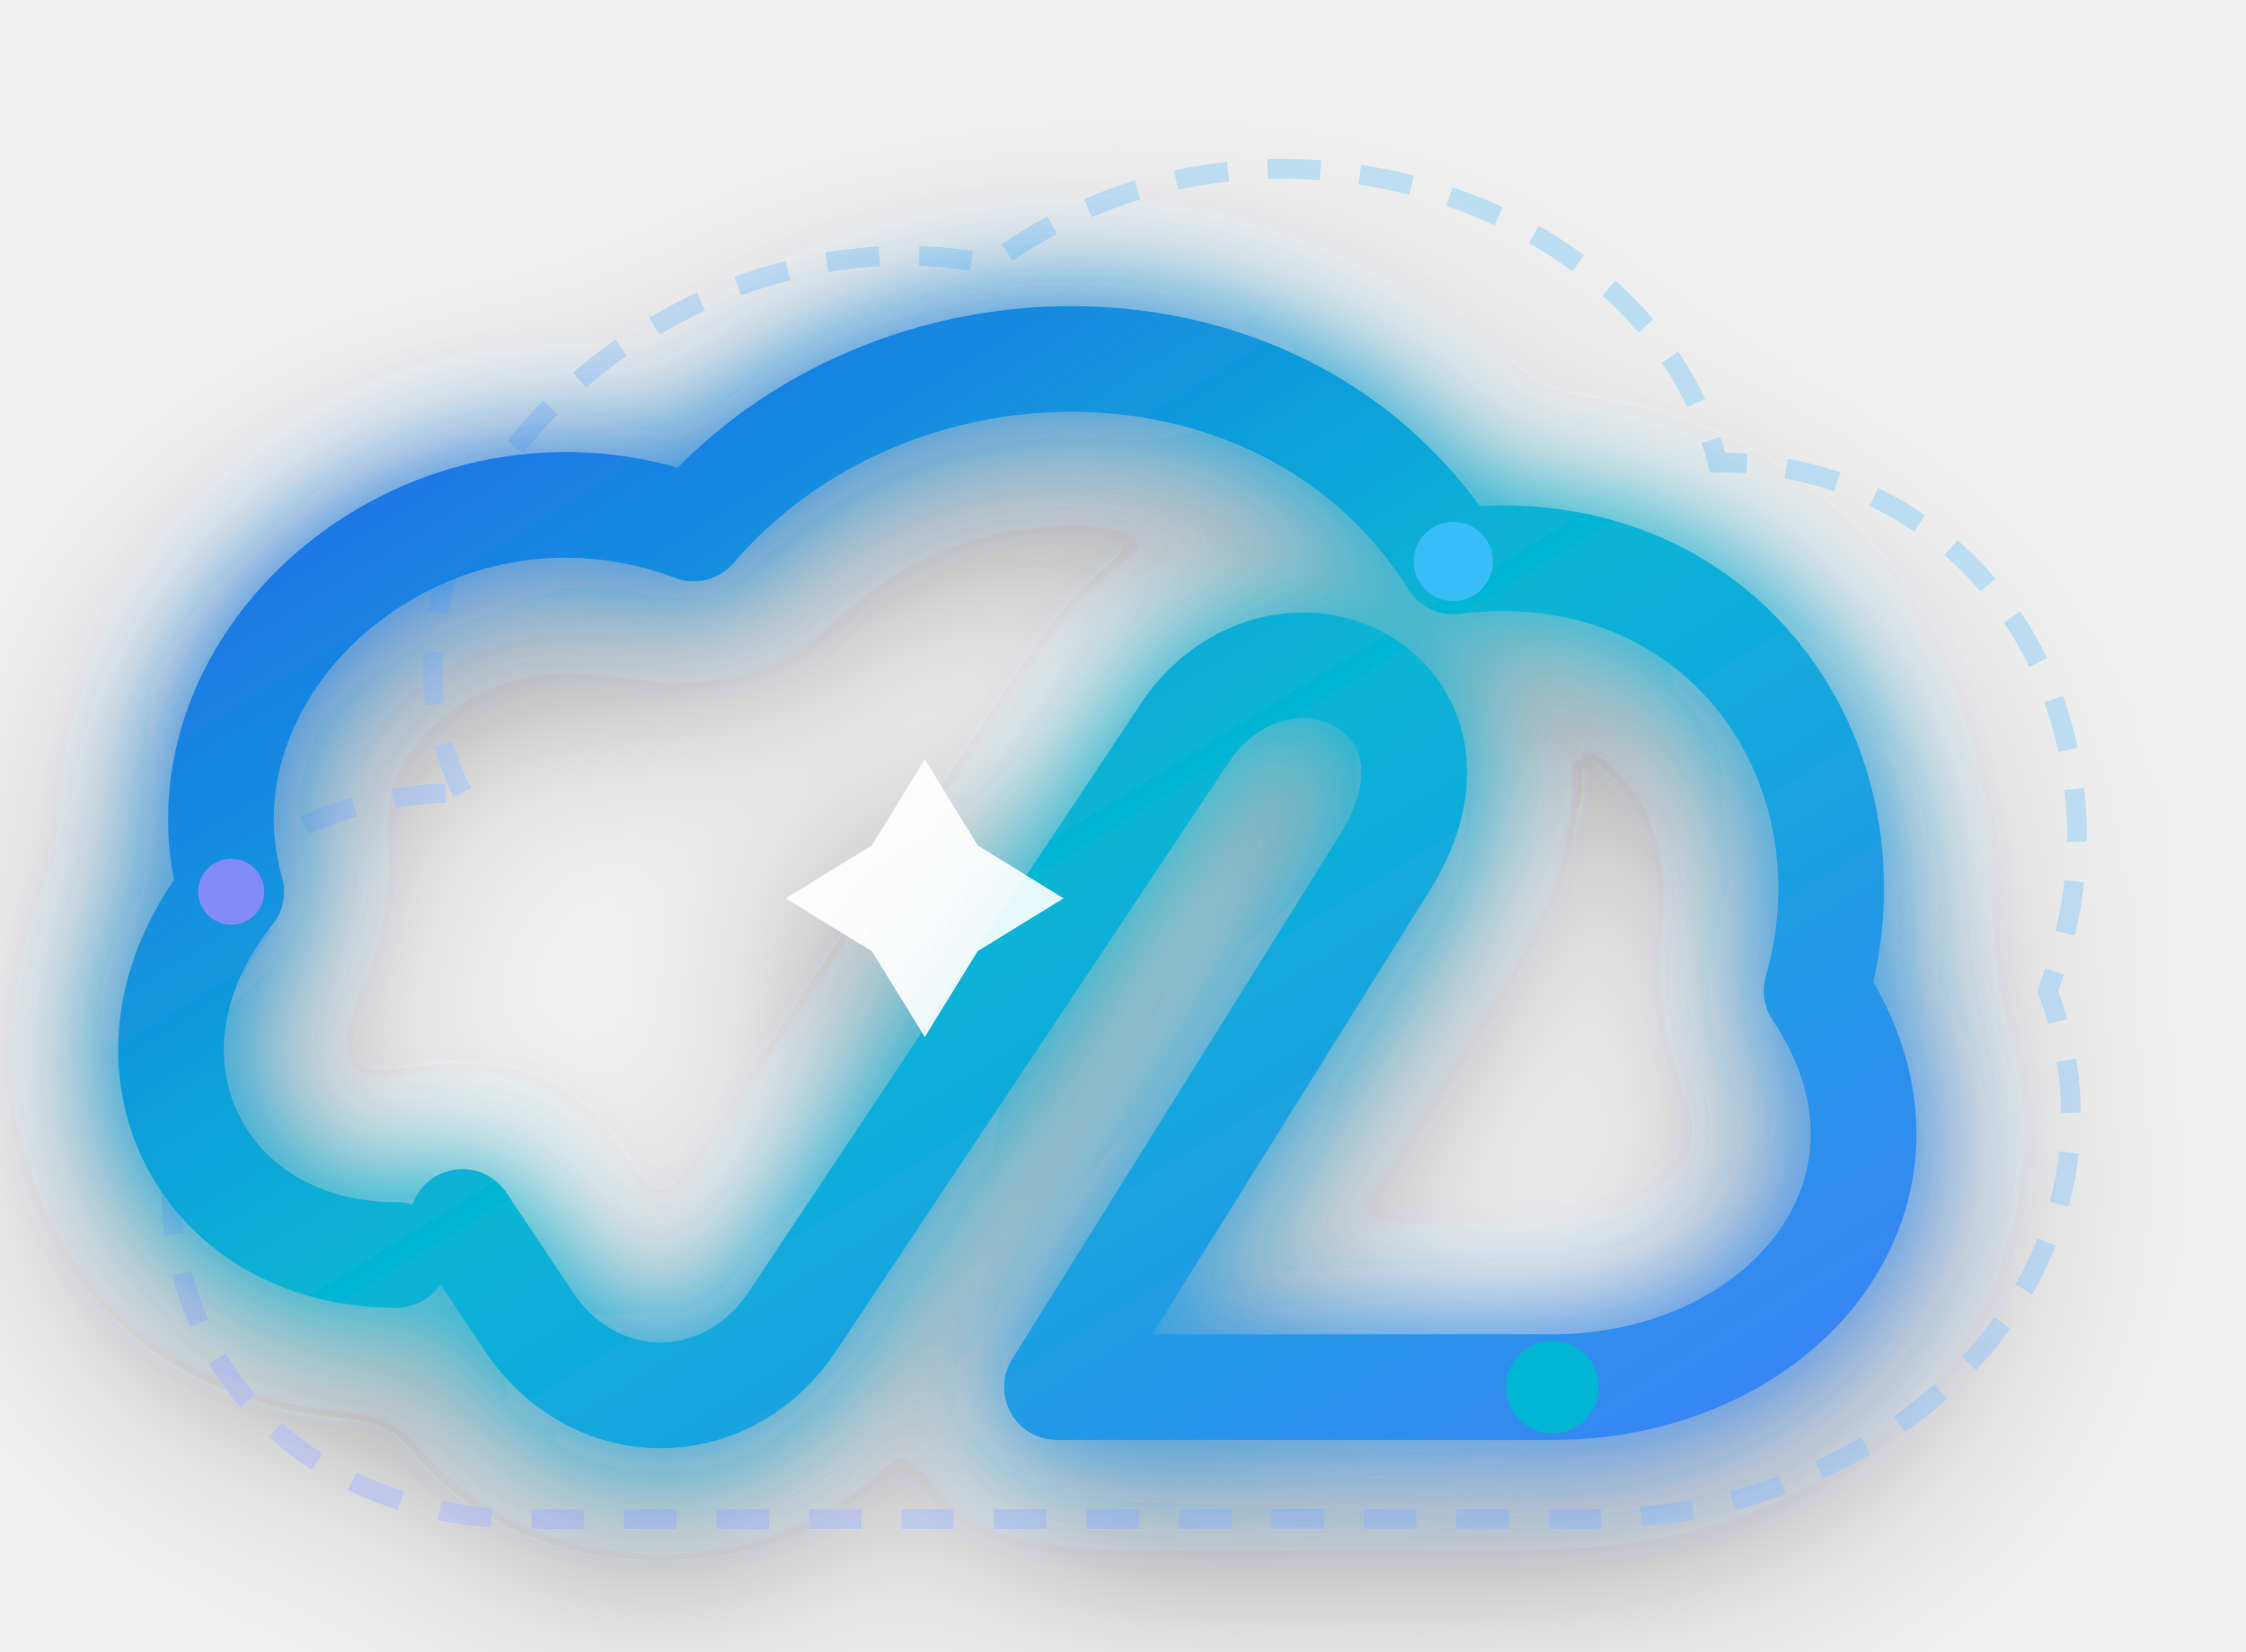
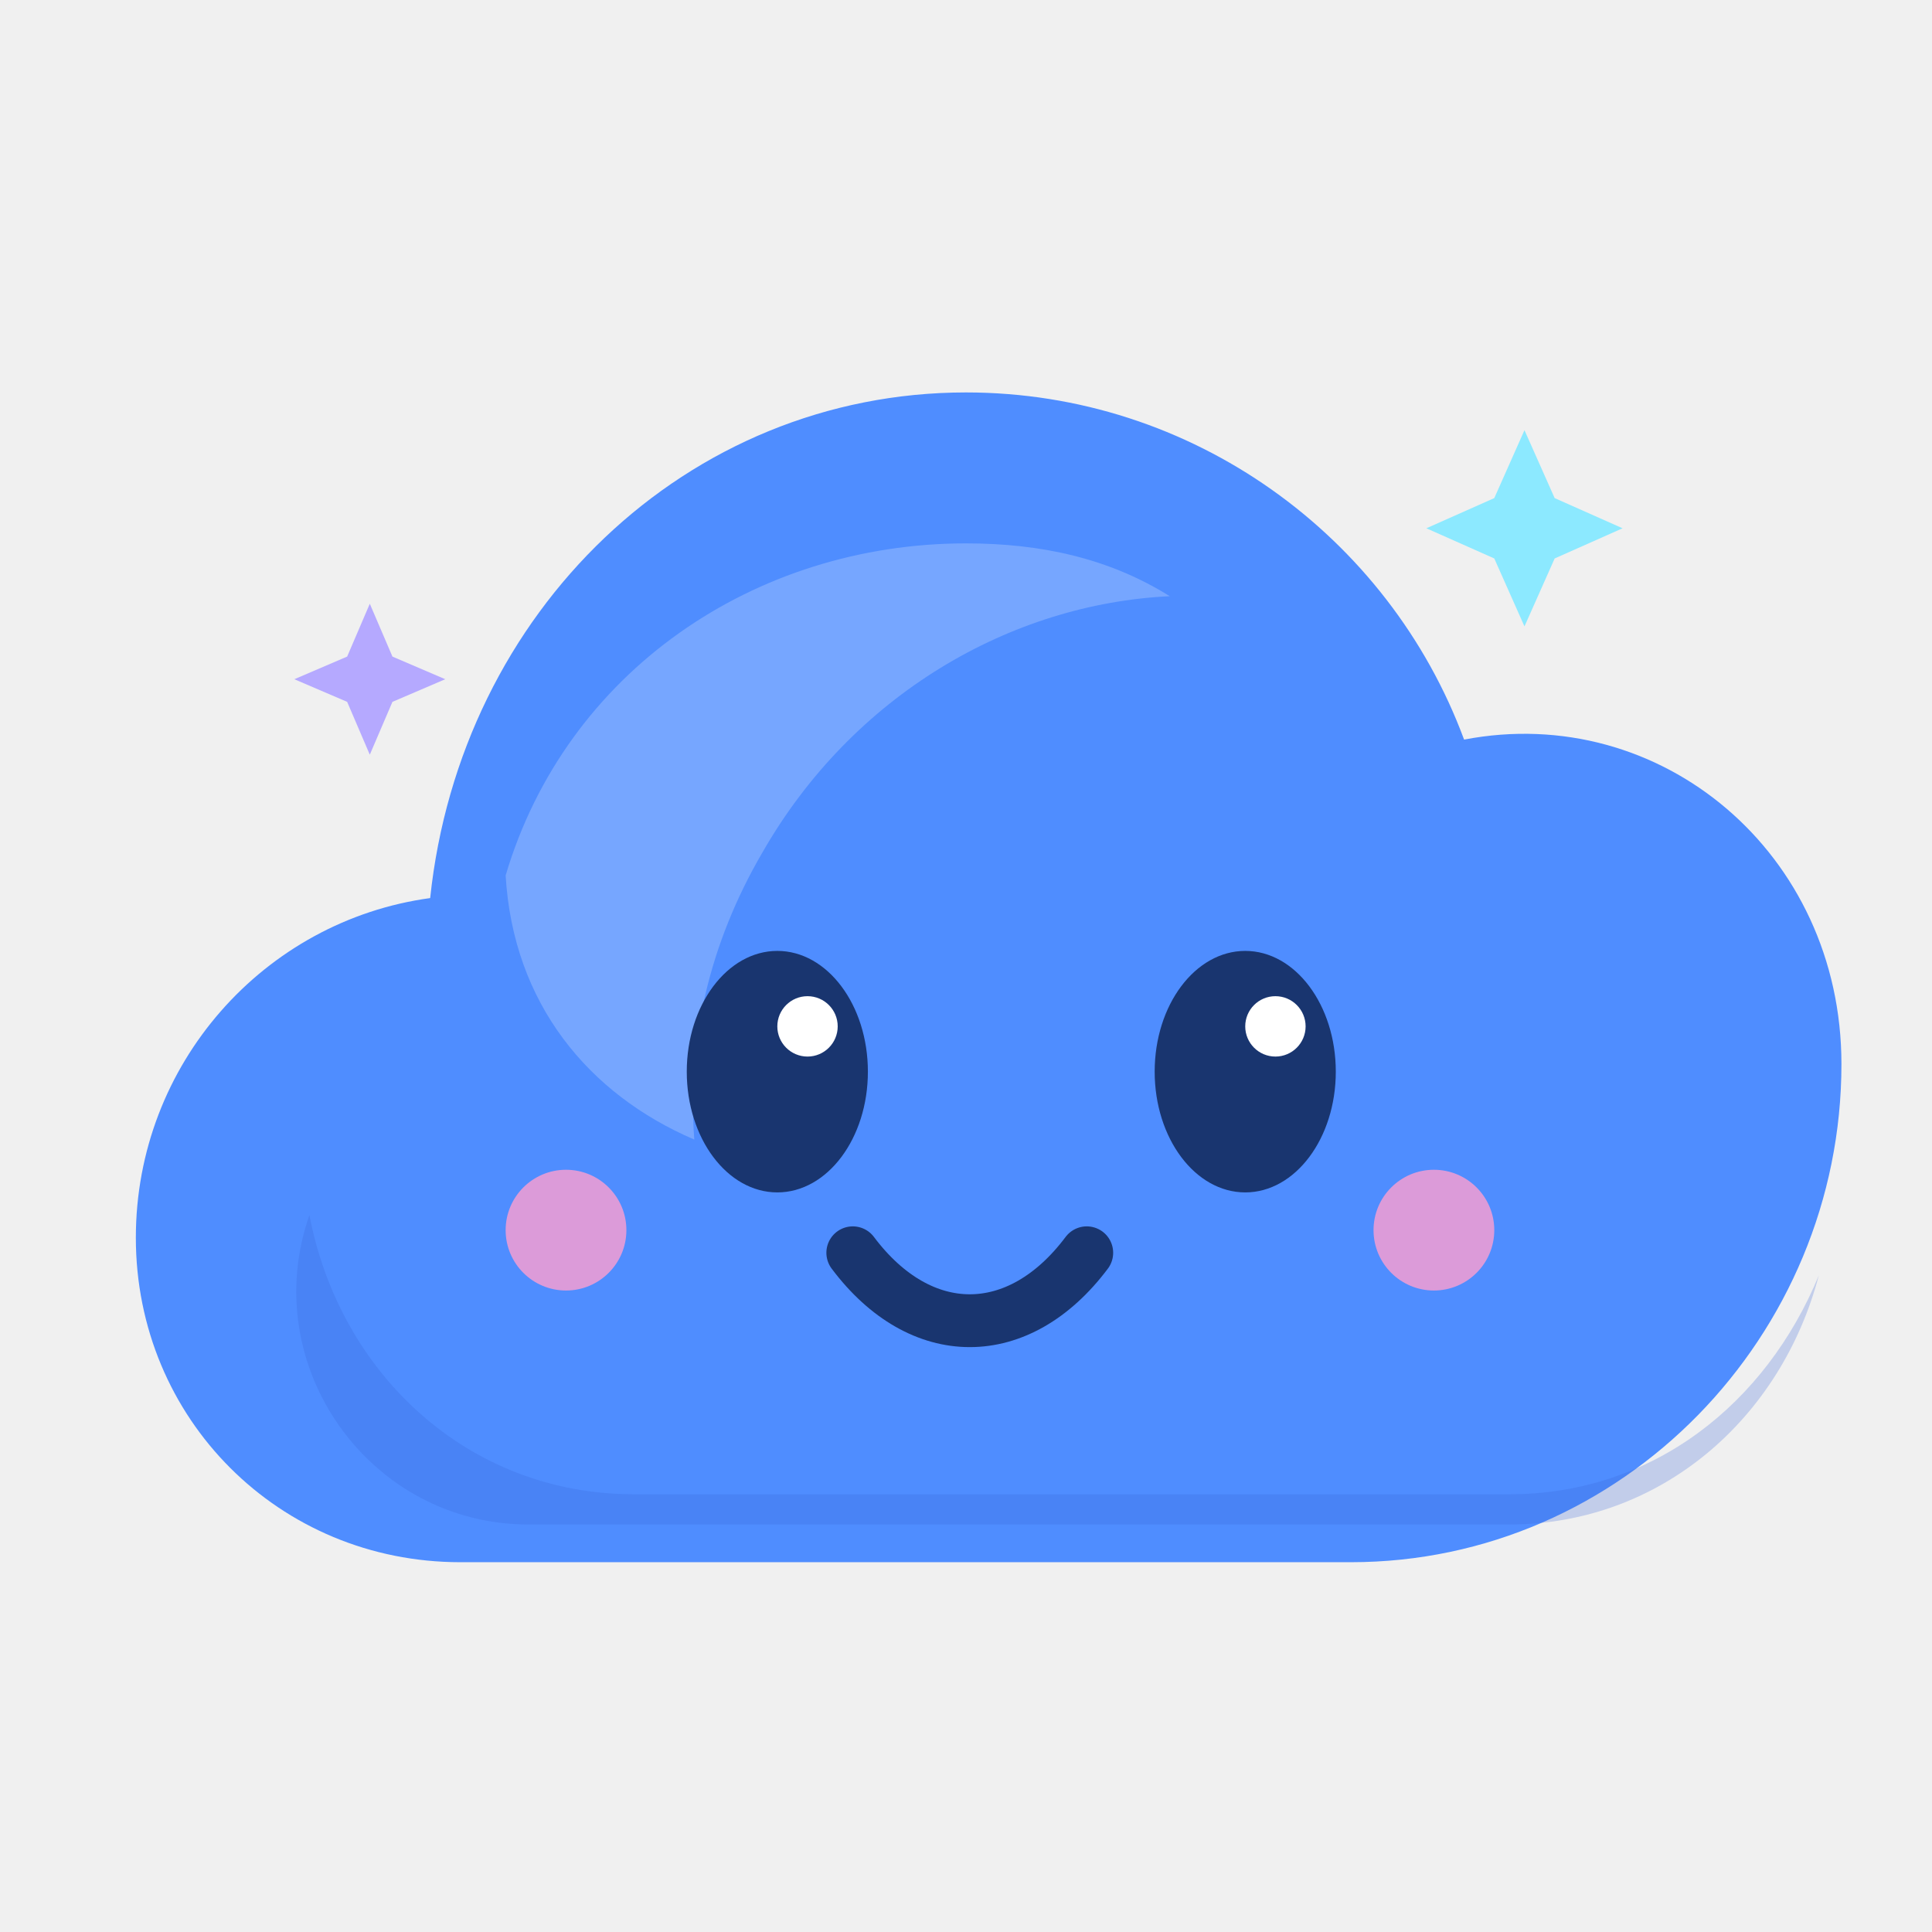
- <svg xmlns="http://www.w3.org/2000/svg" viewBox="260 80 340 250" fill="none">
-   <defs>
-     <linearGradient id="cloud-grad-1" x1="0%" y1="0%" x2="100%" y2="100%">
-       <stop offset="0%" stop-color="#2563eb" />
-       <stop offset="50%" stop-color="#06b6d4" />
-       <stop offset="100%" stop-color="#3b82f6" />
-     </linearGradient>
-     <linearGradient id="cloud-grad-2" x1="100%" y1="0%" x2="0%" y2="100%">
-       <stop offset="0%" stop-color="#38bdf8" />
-       <stop offset="100%" stop-color="#818cf8" />
-     </linearGradient>
-     <filter id="glow" x="-20%" y="-20%" width="140%" height="140%">
-       <feGaussianBlur stdDeviation="8" result="blur" />
-       <feComposite in="SourceGraphic" in2="blur" operator="over" />
-     </filter>
-     <filter id="shadow" x="-10%" y="-10%" width="120%" height="120%">
-       <feDropShadow dx="0" dy="10" stdDeviation="15" flood-color="#000" flood-opacity=".5" />
-     </filter>
-   </defs>
-   <g transform="translate(0 -20)" filter="url(#shadow)">
-     <path d="M330 220C310 180 360 130 410 140c40-30 100-10 110 30 40 0 65 40 50 80 15 40-20 80-70 80H340c-50 0-70-50-40-90-10-10 10-20 30-20Z" stroke="url(#cloud-grad-2)" stroke-width="3" opacity=".3" stroke-dasharray="8 6" />
-     <path d="M320 290c-30 0-45-30-25-55-10-35 30-70 70-55 30-35 90-35 115 5 40-5 65 30 55 65 20 30-5 60-40 60h-75l50-80c15-25-15-40-30-20l-60 90c-10 15-30 15-40 0l-10-15" stroke="url(#cloud-grad-1)" stroke-width="16" stroke-linecap="round" stroke-linejoin="round" filter="url(#glow)" />
-     <circle cx="480" cy="185" r="6" fill="#38bdf8" />
-     <circle cx="295" cy="235" r="5" fill="#818cf8" />
-     <circle cx="495" cy="310" r="7" fill="#06b6d4" />
-     <path d="m400 215 8 13 13 8-13 8-8 13-8-13-13-8 13-8Z" fill="#fff" opacity=".9" />
-   </g>
+ <svg xmlns="http://www.w3.org/2000/svg" viewBox="0 0 256 256" fill="none">
+   <path d="M61 207c-24 0-43-19-43-43 0-23 17-42 39-45 4-38 34-67 71-67 30 0 56 19 66 46 26-5 50 15 50 43 0 36-29 66-65 66H61Z" fill="#4F8DFF" />
+   <path d="M67 116c8-27 33-44 61-44 10 0 19 2 27 7-21 1-42 13-54 34-7 12-10 25-9 38-14-6-24-18-25-35Z" fill="#FFF" fill-opacity=".22" />
+   <path d="M84 198c-22 0-39-16-43-37-7 20 8 41 29 41h130c20 0 36-14 41-33-7 17-22 29-41 29H84Z" fill="#3B67D9" fill-opacity=".25" />
+   <ellipse cx="103" cy="142" rx="12" ry="16" fill="#19356F" />
+   <ellipse cx="165" cy="142" rx="12" ry="16" fill="#19356F" />
+   <circle cx="107" cy="136" r="4" fill="#FFF" />
+   <circle cx="169" cy="136" r="4" fill="#FFF" />
+   <path d="M113 166c9 12 22 12 31 0" stroke="#19356F" stroke-width="7" stroke-linecap="round" />
+   <circle cx="75" cy="163" r="8" fill="#FF9FCF" fill-opacity=".8" />
+   <circle cx="190" cy="163" r="8" fill="#FF9FCF" fill-opacity=".8" />
+   <path d="m202 57 4 9 9 4-9 4-4 9-4-9-9-4 9-4 4-9Z" fill="#8CE9FF" />
+   <path d="m49 80 3 7 7 3-7 3-3 7-3-7-7-3 7-3 3-7Z" fill="#B5A9FF" />
</svg>
